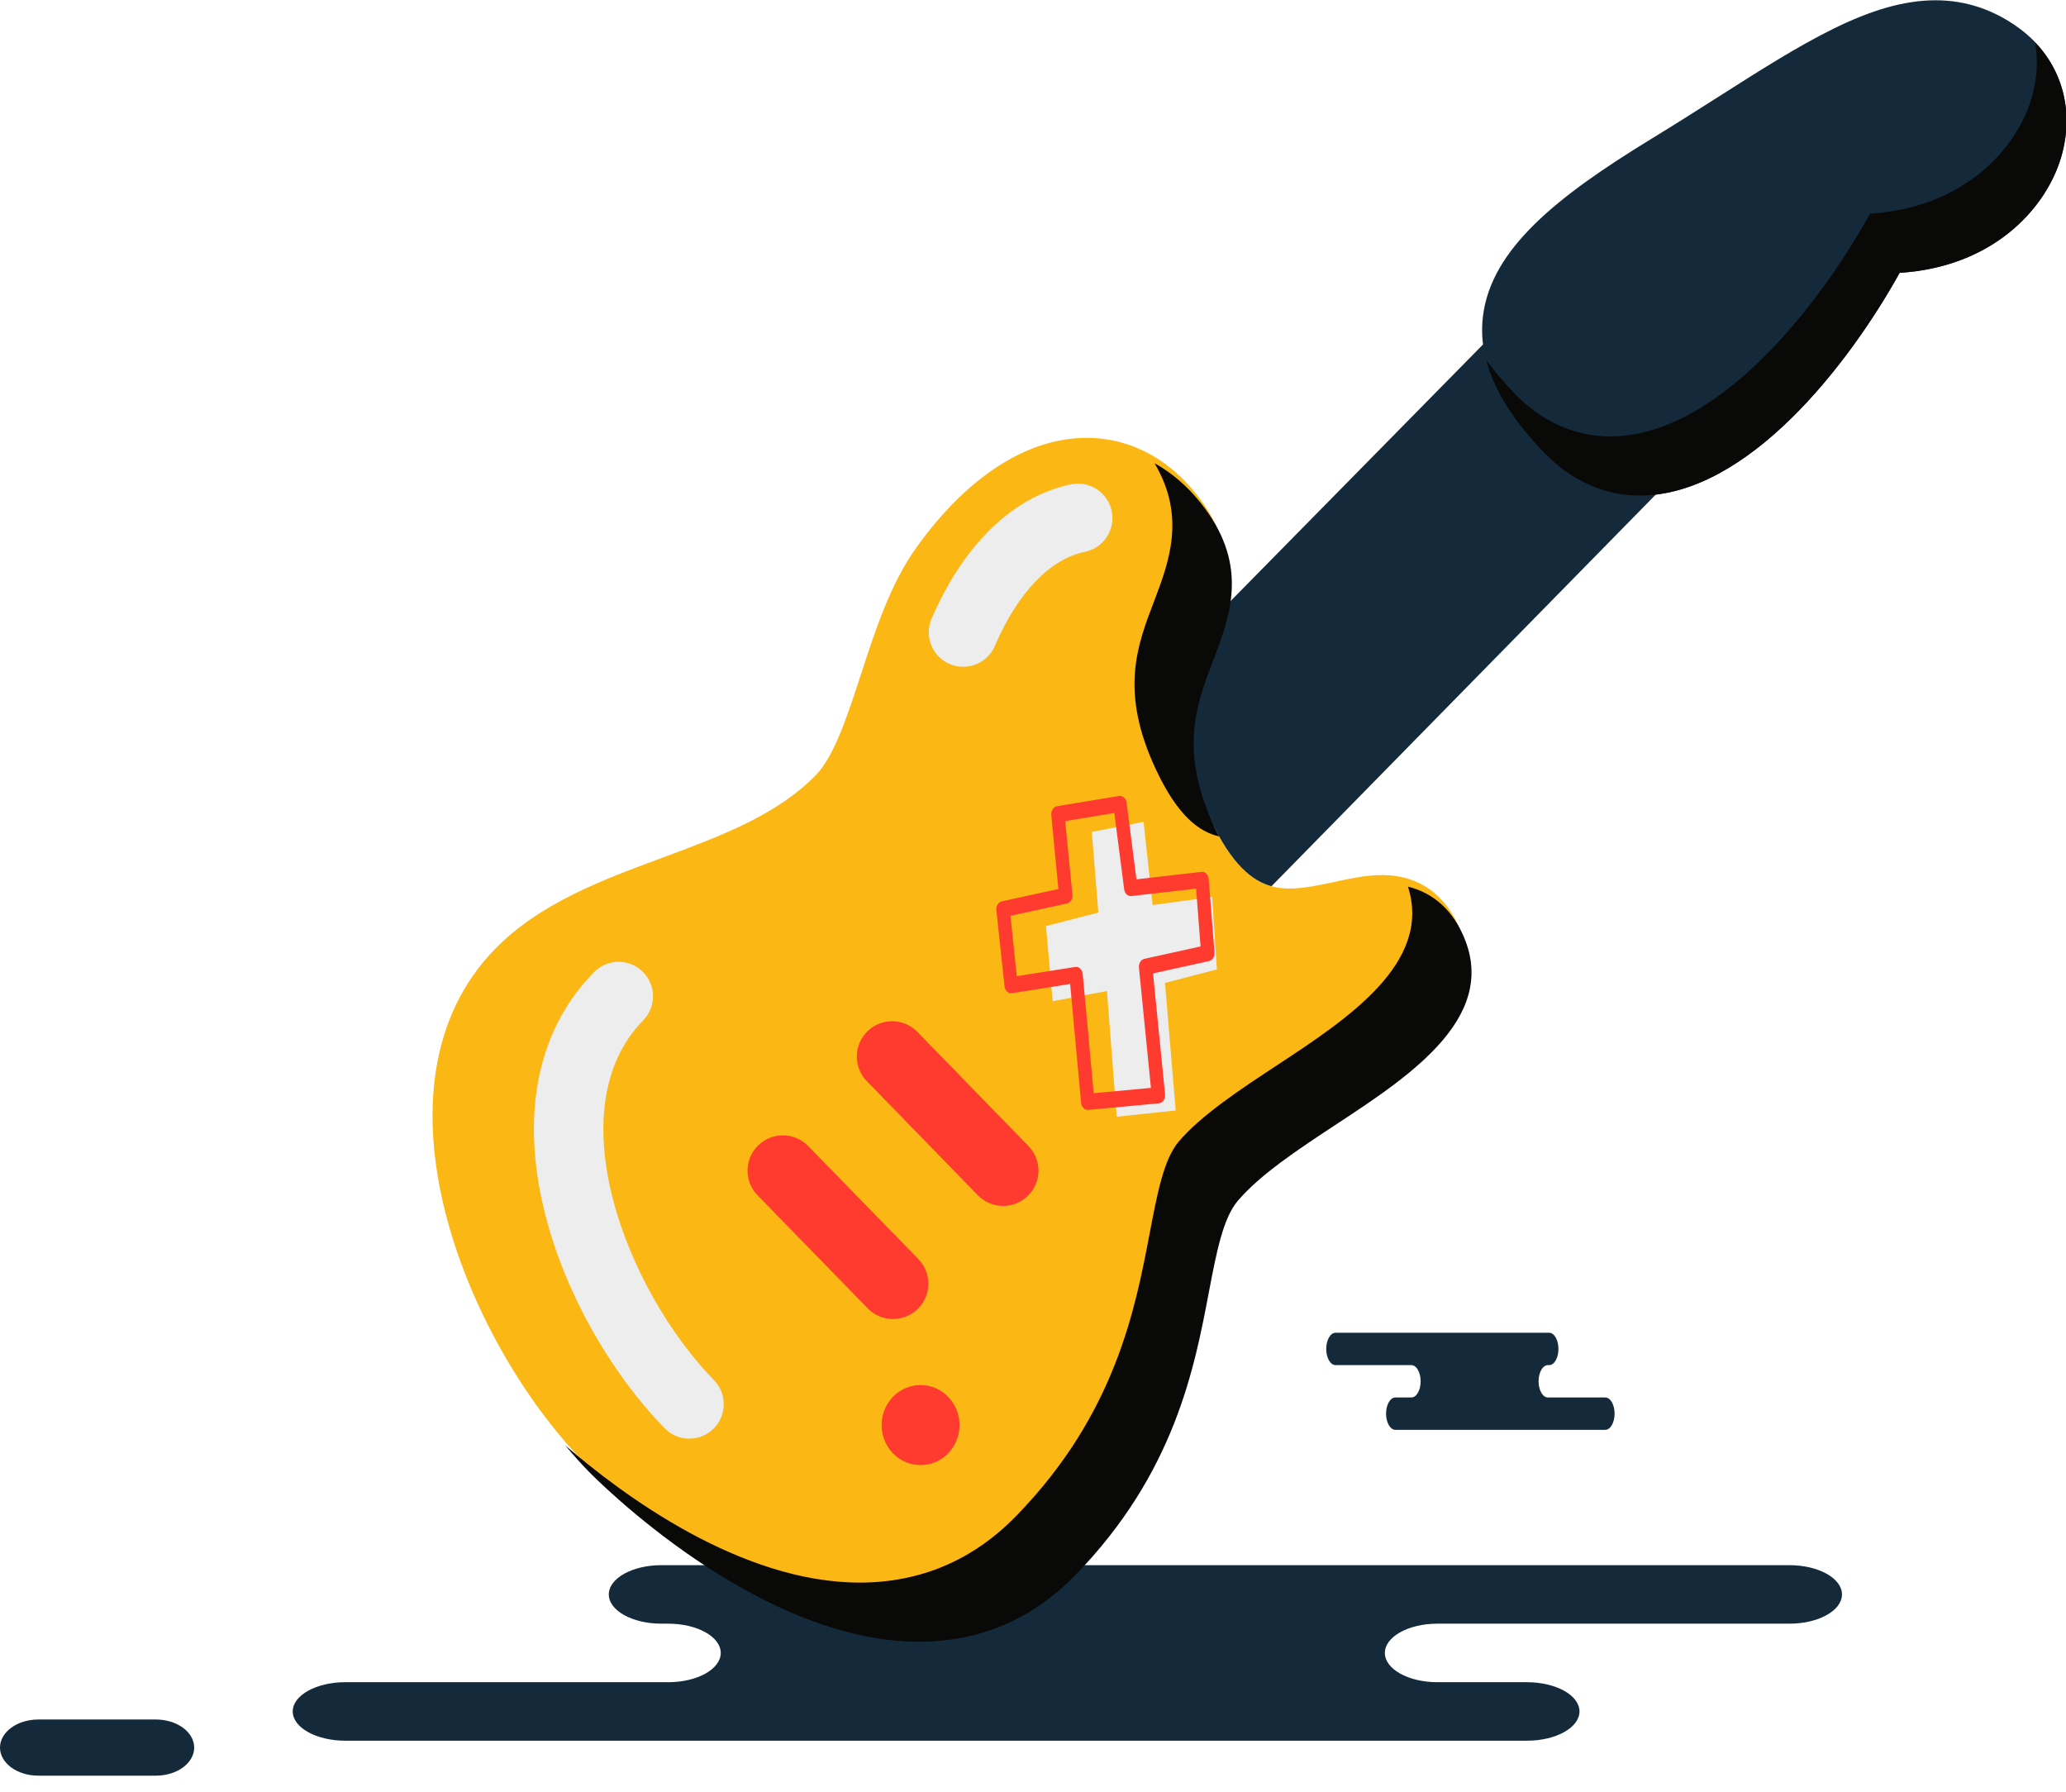
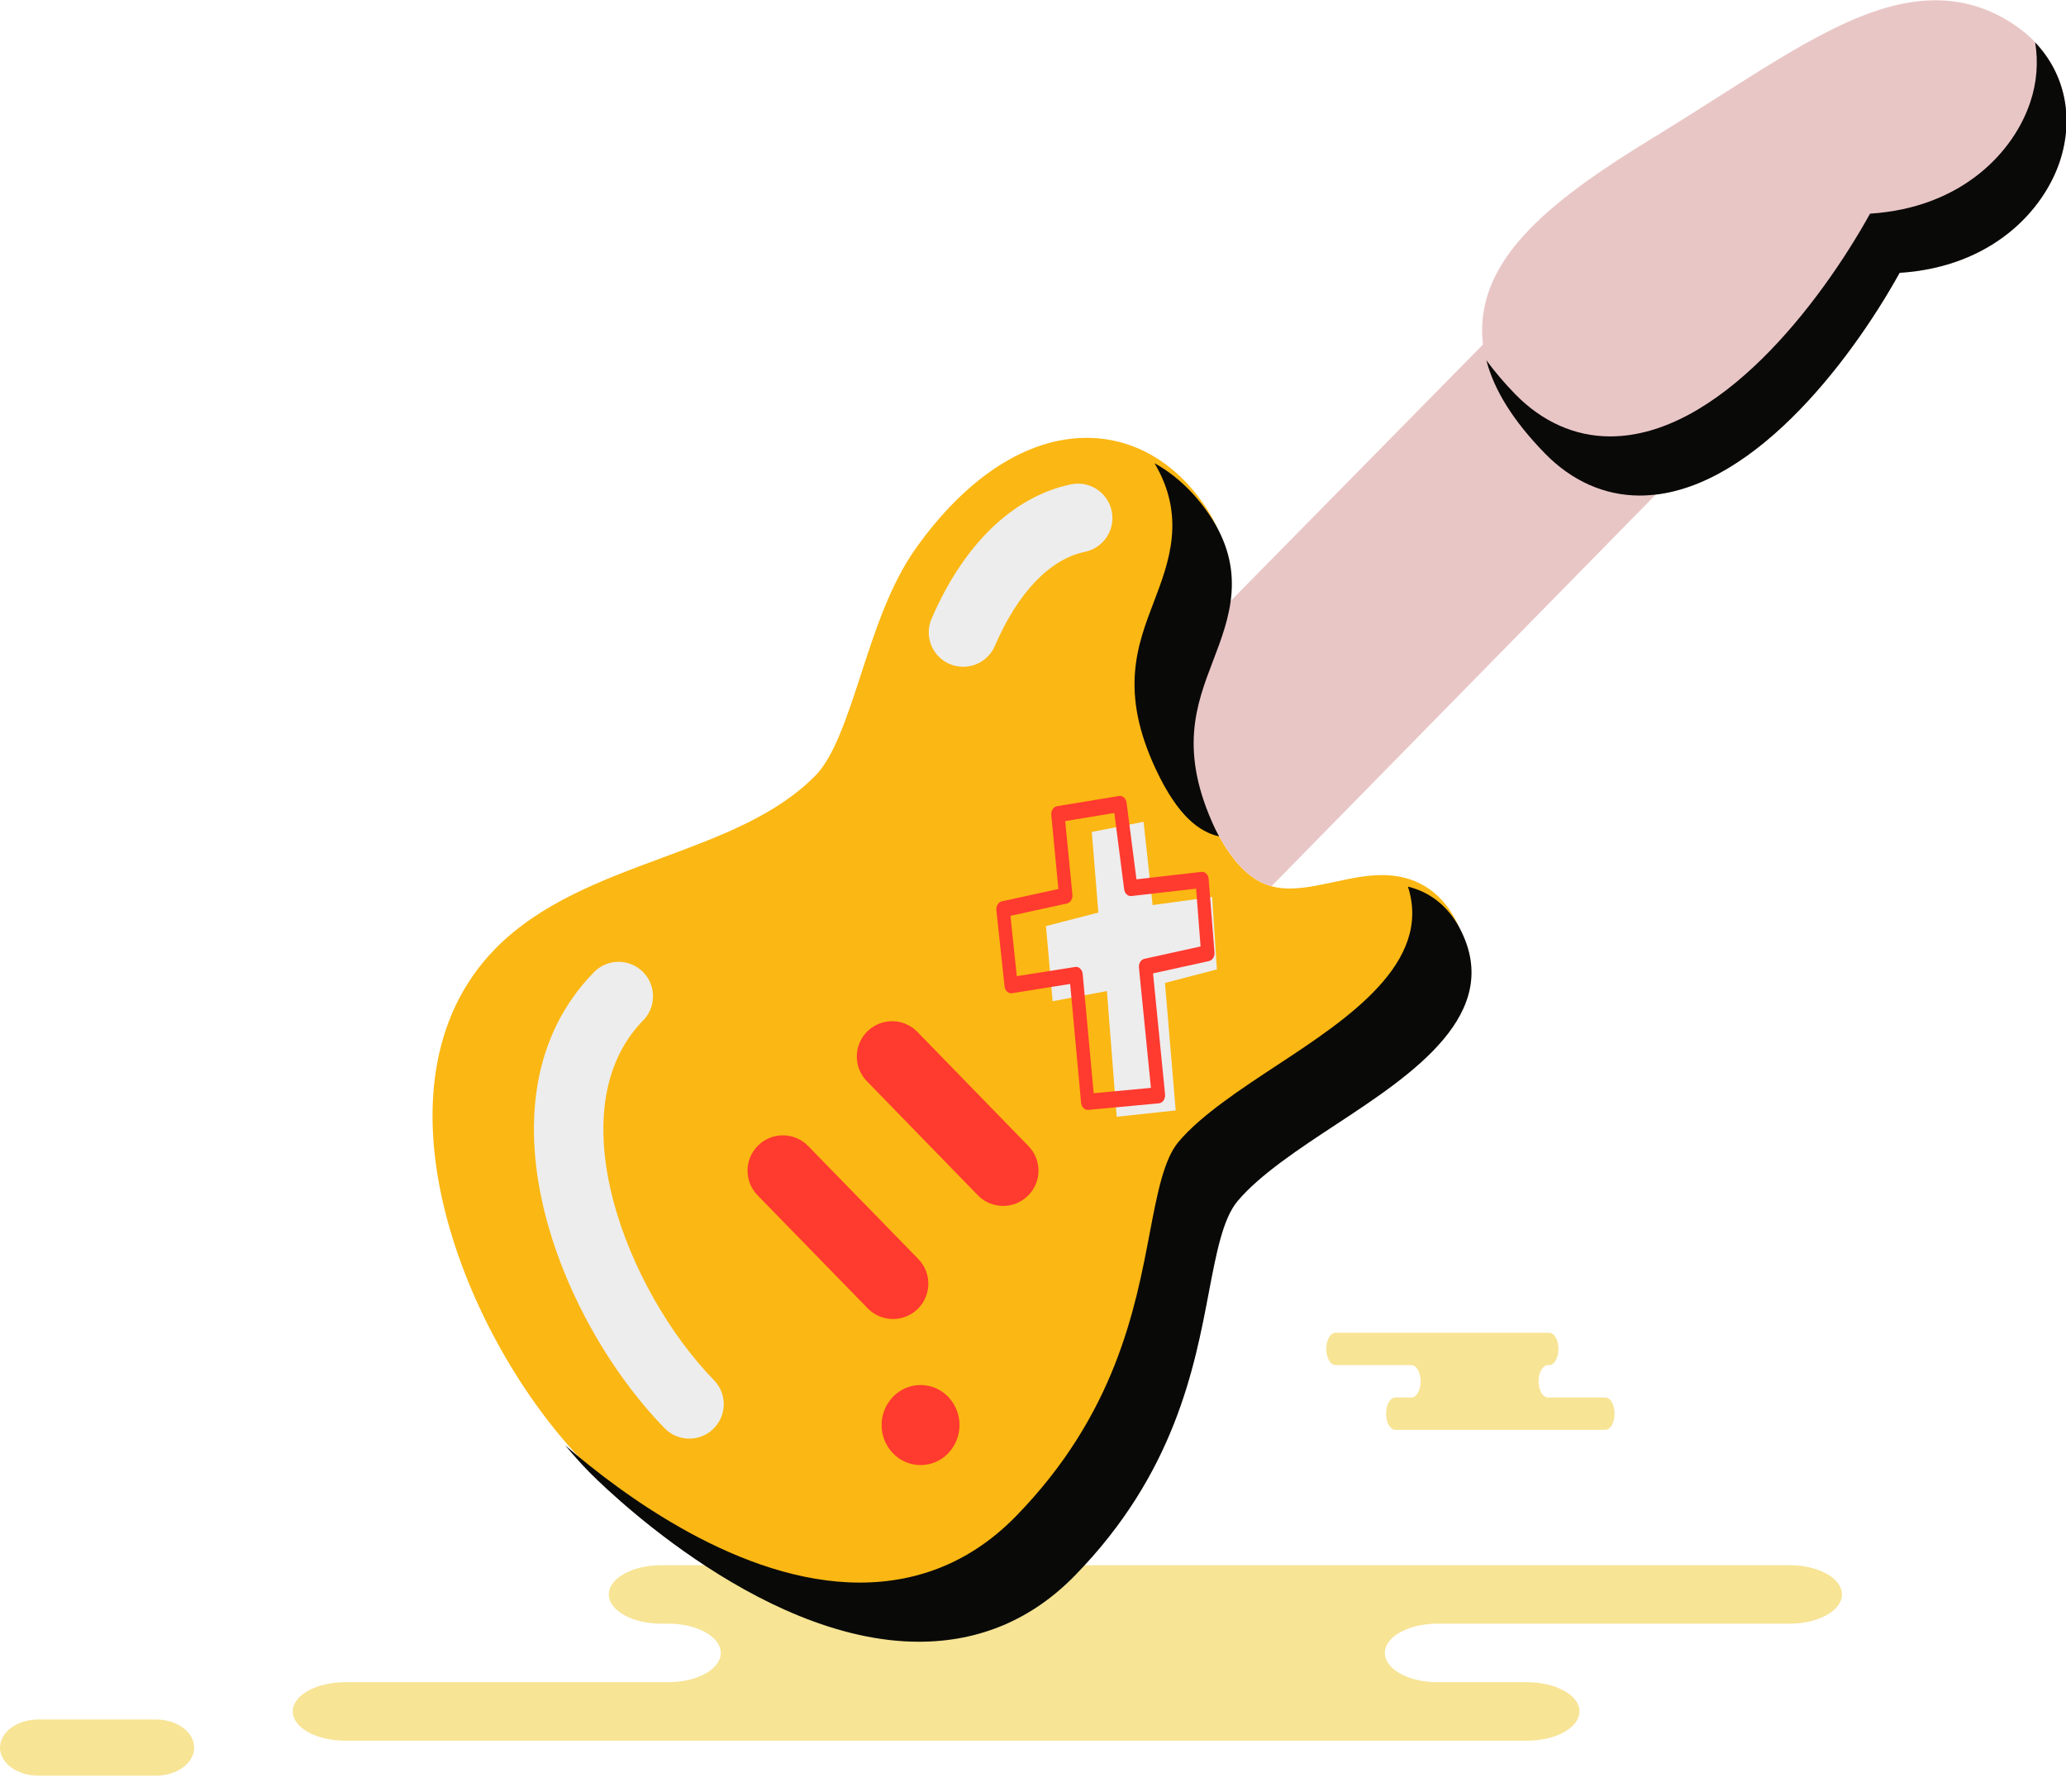
<svg xmlns="http://www.w3.org/2000/svg" t="1787412376546" class="icon" viewBox="0 0 1181 1024" version="1.1" p-id="29487" width="230.664" height="200" id="svg8" xml:space="preserve">
  <defs id="defs8" />
-   <path d="M463.921 894.528h-85.921c-16.538 0-29.986 7.501-29.986 16.716 0 9.234 13.447 16.716 29.986 16.716h4.016c16.558 0 29.986 7.501 29.986 16.735 0 9.214-13.428 16.716-29.986 16.716h-184.678c-16.558 0-30.005 7.482-30.005 16.716 0 9.214 13.447 16.716 30.005 16.716h675.553c16.578 0 30.005-7.501 30.005-16.716 0-9.234-13.428-16.716-30.005-16.716h-51.249c-16.558 0-30.005-7.501-30.005-16.716 0-9.234 13.447-16.735 30.005-16.735h201.295c16.558 0 30.005-7.482 30.005-16.716 0-9.214-13.447-16.716-30.005-16.716h-15.003-544.014zM870.292 761.69h15.259c2.934 0 5.316 4.154 5.316 9.254 0 5.119-2.382 9.254-5.316 9.254h-0.709c-2.953 0-5.336 4.135-5.336 9.254 0 5.08 2.382 9.234 5.336 9.234h32.801c2.934 0 5.316 4.135 5.316 9.234 0 5.119-2.382 9.254-5.316 9.254h-39.416-80.546c-2.973 0-5.355-4.135-5.355-9.254 0-5.099 2.382-9.234 5.355-9.234h9.096c2.934 0 5.316-4.154 5.316-9.234 0-5.119-2.382-9.254-5.316-9.254h-43.315c-2.953 0-5.336-4.135-5.336-9.254 0-5.099 2.382-9.254 5.336-9.254h106.83zM21.913 1014.825c-12.108 0-21.913-7.186-21.913-16.046 0-8.86 9.805-16.046 21.913-16.046h67.177c12.108 0 21.913 7.186 21.913 16.046 0 8.86-9.805 16.046-21.913 16.046H21.913z" fill="#142A3B" p-id="29488" id="path1" />
+   <path d="M463.921 894.528h-85.921c-16.538 0-29.986 7.501-29.986 16.716 0 9.234 13.447 16.716 29.986 16.716h4.016c16.558 0 29.986 7.501 29.986 16.735 0 9.214-13.428 16.716-29.986 16.716h-184.678c-16.558 0-30.005 7.482-30.005 16.716 0 9.214 13.447 16.716 30.005 16.716h675.553c16.578 0 30.005-7.501 30.005-16.716 0-9.234-13.428-16.716-30.005-16.716h-51.249c-16.558 0-30.005-7.501-30.005-16.716 0-9.234 13.447-16.735 30.005-16.735h201.295c16.558 0 30.005-7.482 30.005-16.716 0-9.214-13.447-16.716-30.005-16.716h-15.003-544.014zM870.292 761.69h15.259c2.934 0 5.316 4.154 5.316 9.254 0 5.119-2.382 9.254-5.316 9.254h-0.709c-2.953 0-5.336 4.135-5.336 9.254 0 5.08 2.382 9.234 5.336 9.234h32.801c2.934 0 5.316 4.135 5.316 9.234 0 5.119-2.382 9.254-5.316 9.254h-39.416-80.546c-2.973 0-5.355-4.135-5.355-9.254 0-5.099 2.382-9.234 5.355-9.234h9.096c2.934 0 5.316-4.154 5.316-9.234 0-5.119-2.382-9.254-5.316-9.254h-43.315c-2.953 0-5.336-4.135-5.336-9.254 0-5.099 2.382-9.254 5.336-9.254h106.83zM21.913 1014.825c-12.108 0-21.913-7.186-21.913-16.046 0-8.86 9.805-16.046 21.913-16.046h67.177c12.108 0 21.913 7.186 21.913 16.046 0 8.86-9.805 16.046-21.913 16.046H21.913z" fill="#142A3B" p-id="29488" id="path1" style="fill:#f7e495;fill-opacity:1" />
  <path d="M832.057 525.743c-6.064-11.675-18.33-25.615-42.074-25.615-9.155 0-18.389 2.008-27.328 3.957-8.525 1.792-17.306 3.721-25.379 3.721-13.27 0-28.982-4.686-45.225-39.279-20.85-44.437-10.789-70.662-1.103-96.021 9.214-24.118 19.649-51.407-2.441-83.755-16.932-24.867-40.893-38.511-67.374-38.511-33.923 0-68.575 22.346-97.537 63.043-14.648 20.515-23.173 46.76-31.443 72.139-7.482 22.996-15.239 46.741-25.634 57.431-22.504 23.095-54.399 34.908-88.205 47.469-34.356 12.719-69.815 25.871-95.47 52.194-75.505 77.573-17.68 222.736 51.19 293.497 3.859 3.938 95.844 97.222 188.695 97.222 34.75 0 64.854-12.798 89.425-38.058 56.664-58.14 68.083-118.111 76.391-161.918 4.292-22.445 7.994-41.917 16.42-51.919 12.758-15.121 35.262-29.946 56.998-44.22 42.527-27.997 95.43-62.806 70.091-111.378z" fill="#FBB713" p-id="29489" id="path2" />
  <path d="M394.026 822.212a19.649 19.649 0 0 1-14.117-5.946c-61.645-63.358-110.059-189.108-40.598-260.42a19.689 19.689 0 1 1 28.214 27.465c-49.398 50.718-9.628 153.866 40.617 205.489a19.689 19.689 0 0 1-14.117 33.411zM550.609 381.071a19.669 19.669 0 0 1-18.074-27.485c18.271-42.37 46.366-69.599 79.128-76.647a19.689 19.689 0 1 1 8.269 38.491c-19.964 4.292-38.156 23.37-51.249 53.75a19.649 19.649 0 0 1-18.074 11.892z" fill="#EDEDED" p-id="29490" id="path3" />
-   <path d="M690.949 372.507c-9.687 25.359-19.748 51.584 1.103 96.021 12.148 25.89 24 35.026 34.77 37.979l224.213-228.485a116.871 116.871 0 0 1-55.325-32.073c-18.704-19.216-31.344-38.747-38.747-58.436l-157.941 160.481c-2.087 8.545-5.099 16.716-8.072 24.512z" fill="#142A3B" p-id="29491" id="path4" />
-   <path d="M937.311 283.219c-20.122 0-38.924-8.407-54.242-24.138-26.954-27.682-38.511-53.356-35.321-78.616 4.804-38.097 41.858-67.886 95.922-100.923 13.29-8.131 25.733-16.007 37.605-23.567 49.005-31.206 87.653-55.817 125.16-55.817 17.385 0 33.53 5.434 48.02 16.145 23.803 17.602 32.644 46.681 23.036 75.86-9.234 27.918-38.57 60.385-91.591 63.771-28.785 51.879-86.748 127.286-148.589 127.286z" fill="#142A3B" p-id="29492" id="path5" />
+   <path d="M690.949 372.507c-9.687 25.359-19.748 51.584 1.103 96.021 12.148 25.89 24 35.026 34.77 37.979l224.213-228.485a116.871 116.871 0 0 1-55.325-32.073c-18.704-19.216-31.344-38.747-38.747-58.436l-157.941 160.481c-2.087 8.545-5.099 16.716-8.072 24.512z" fill="#142A3B" p-id="29491" id="path4" style="fill:#e9c6c6;fill-opacity:1" />
+   <path d="M937.311 283.219c-20.122 0-38.924-8.407-54.242-24.138-26.954-27.682-38.511-53.356-35.321-78.616 4.804-38.097 41.858-67.886 95.922-100.923 13.29-8.131 25.733-16.007 37.605-23.567 49.005-31.206 87.653-55.817 125.16-55.817 17.385 0 33.53 5.434 48.02 16.145 23.803 17.602 32.644 46.681 23.036 75.86-9.234 27.918-38.57 60.385-91.591 63.771-28.785 51.879-86.748 127.286-148.589 127.286z" fill="#142A3B" p-id="29492" id="path5" style="fill:#e9c6c6;fill-opacity:1" />
  <path d="M1163.375 24.256a70.8 70.8 0 0 1-2.796 34.101c-9.214 27.918-38.55 60.365-91.591 63.751-28.785 51.879-86.728 127.306-148.609 127.306-20.082 0-38.885-8.407-54.222-24.138a184.974 184.974 0 0 1-16.499-19.354c4.45 17.129 15.436 34.691 33.411 53.159 15.318 15.731 34.12 24.138 54.242 24.138 61.842 0 119.805-75.407 148.589-127.286 53.021-3.406 82.357-35.853 91.591-63.771 8.289-25.162 2.776-50.186-14.117-67.906z" fill="#090908" p-id="29493" id="path6" />
  <path d="m 834.581,530.791 c -4.902,-9.431 -13.959,-20.22 -29.749,-24.059 14.018,43.531 -34.534,75.545 -74.127,101.612 -21.756,14.294 -44.26,29.119 -57.018,44.24 -8.427,10.002 -12.128,29.474 -16.42,51.919 -8.328,43.807 -19.748,103.778 -76.391,161.918 -24.591,25.241 -54.675,38.058 -89.425,38.058 -68.122,0 -135.595,-50.107 -168.357,-78.419 4.43,5.277 8.919,10.336 13.467,14.983 3.859,3.938 95.844,97.242 188.695,97.242 34.75,0 64.854,-12.798 89.425,-38.058 56.664,-58.14 68.083,-118.111 76.391,-161.918 4.292,-22.445 7.994,-41.917 16.42,-51.919 12.758,-15.121 35.262,-29.946 56.998,-44.22 42.527,-27.997 95.43,-62.806 70.091,-111.378 z M 659.668,343.75 c -9.687,25.359 -19.748,51.584 1.103,96.021 12.66,26.993 24.985,35.695 36.128,38.255 -0.788,-1.516 -1.536,-2.796 -2.323,-4.45 -20.85,-44.437 -10.789,-70.662 -1.103,-96.021 9.214,-24.118 19.649,-51.407 -2.441,-83.775 -8.702,-12.758 -19.295,-22.504 -31.068,-29.041 17.976,30.281 8.466,56.093 -0.295,79.01 z" fill="#090908" p-id="29495" id="path8" />
  <path d="M433.069 683.152a20.181 20.181 0 1 1 28.883-28.194l62.984 64.598a20.181 20.181 0 0 1-28.903 28.194l-62.964-64.598zM541.966 830.619a21.854 21.854 0 0 1-31.482 0 23.311 23.311 0 0 1 0-32.348 21.854 21.854 0 0 1 31.482 0 23.311 23.311 0 0 1 0 32.348zM587.486 683.507a20.161 20.161 0 0 1-28.509-0.394l-62.944-64.677a20.181 20.181 0 1 1 28.903-28.135l62.964 64.696a20.082 20.082 0 0 1-0.413 28.509z" fill="#FF3A2F" p-id="29494" id="path7" />
  <path d="m 627.85,521.537 -29.933,7.73 3.816,42.954 31.02,-5.82 5.586,71.843 33.728,-3.607 -6.119,-72.873 29.677,-7.73 -2.729,-41.408 -34.026,4.638 -5.159,-47.592 -29.592,5.79 z" fill="#ecbd63" p-id="24106" id="path1-8" style="fill:#ededed;fill-opacity:1;stroke-width:0.259" />
  <path d="m 621.77,634.32 a 3.806,4.562 0 0 1 -3.78,-4.103 l -6.258,-67.875 -33.205,5.297 a 3.831,4.592 0 0 1 -4.291,-3.98 l -4.674,-43.413 a 3.857,4.623 0 0 1 3.116,-5.113 l 32.337,-7.042 -4.061,-42.25 a 3.857,4.623 0 0 1 3.295,-5.082 l 35.427,-5.848 a 3.857,4.623 0 0 1 4.317,3.858 l 5.645,43.781 37.164,-4.256 a 3.755,4.501 0 0 1 4.112,4.133 l 3.321,41.821 a 3.831,4.592 0 0 1 -3.116,5.021 l -32.005,7.042 6.896,69.314 a 3.985,4.776 0 0 1 -0.843,3.245 3.831,4.592 0 0 1 -2.554,1.684 l -40.536,3.766 z m -6.667,-81.745 a 3.857,4.623 0 0 1 3.806,4.103 l 6.283,68.12 32.72,-3.062 -6.845,-68.702 a 3.831,4.592 0 0 1 3.116,-5.052 l 32.107,-7.072 -2.554,-33.035 -36.96,4.225 a 3.806,4.562 0 0 1 -4.163,-3.858 l -5.619,-43.597 -28.097,4.623 4.138,42.036 a 3.831,4.592 0 0 1 -3.116,5.052 l -32.311,7.042 3.627,34.504 33.358,-5.266 z" fill="#1d2088" p-id="24107" id="path2-8" style="fill:#ff3a2f;fill-opacity:1;stroke-width:0.285" />
</svg>
